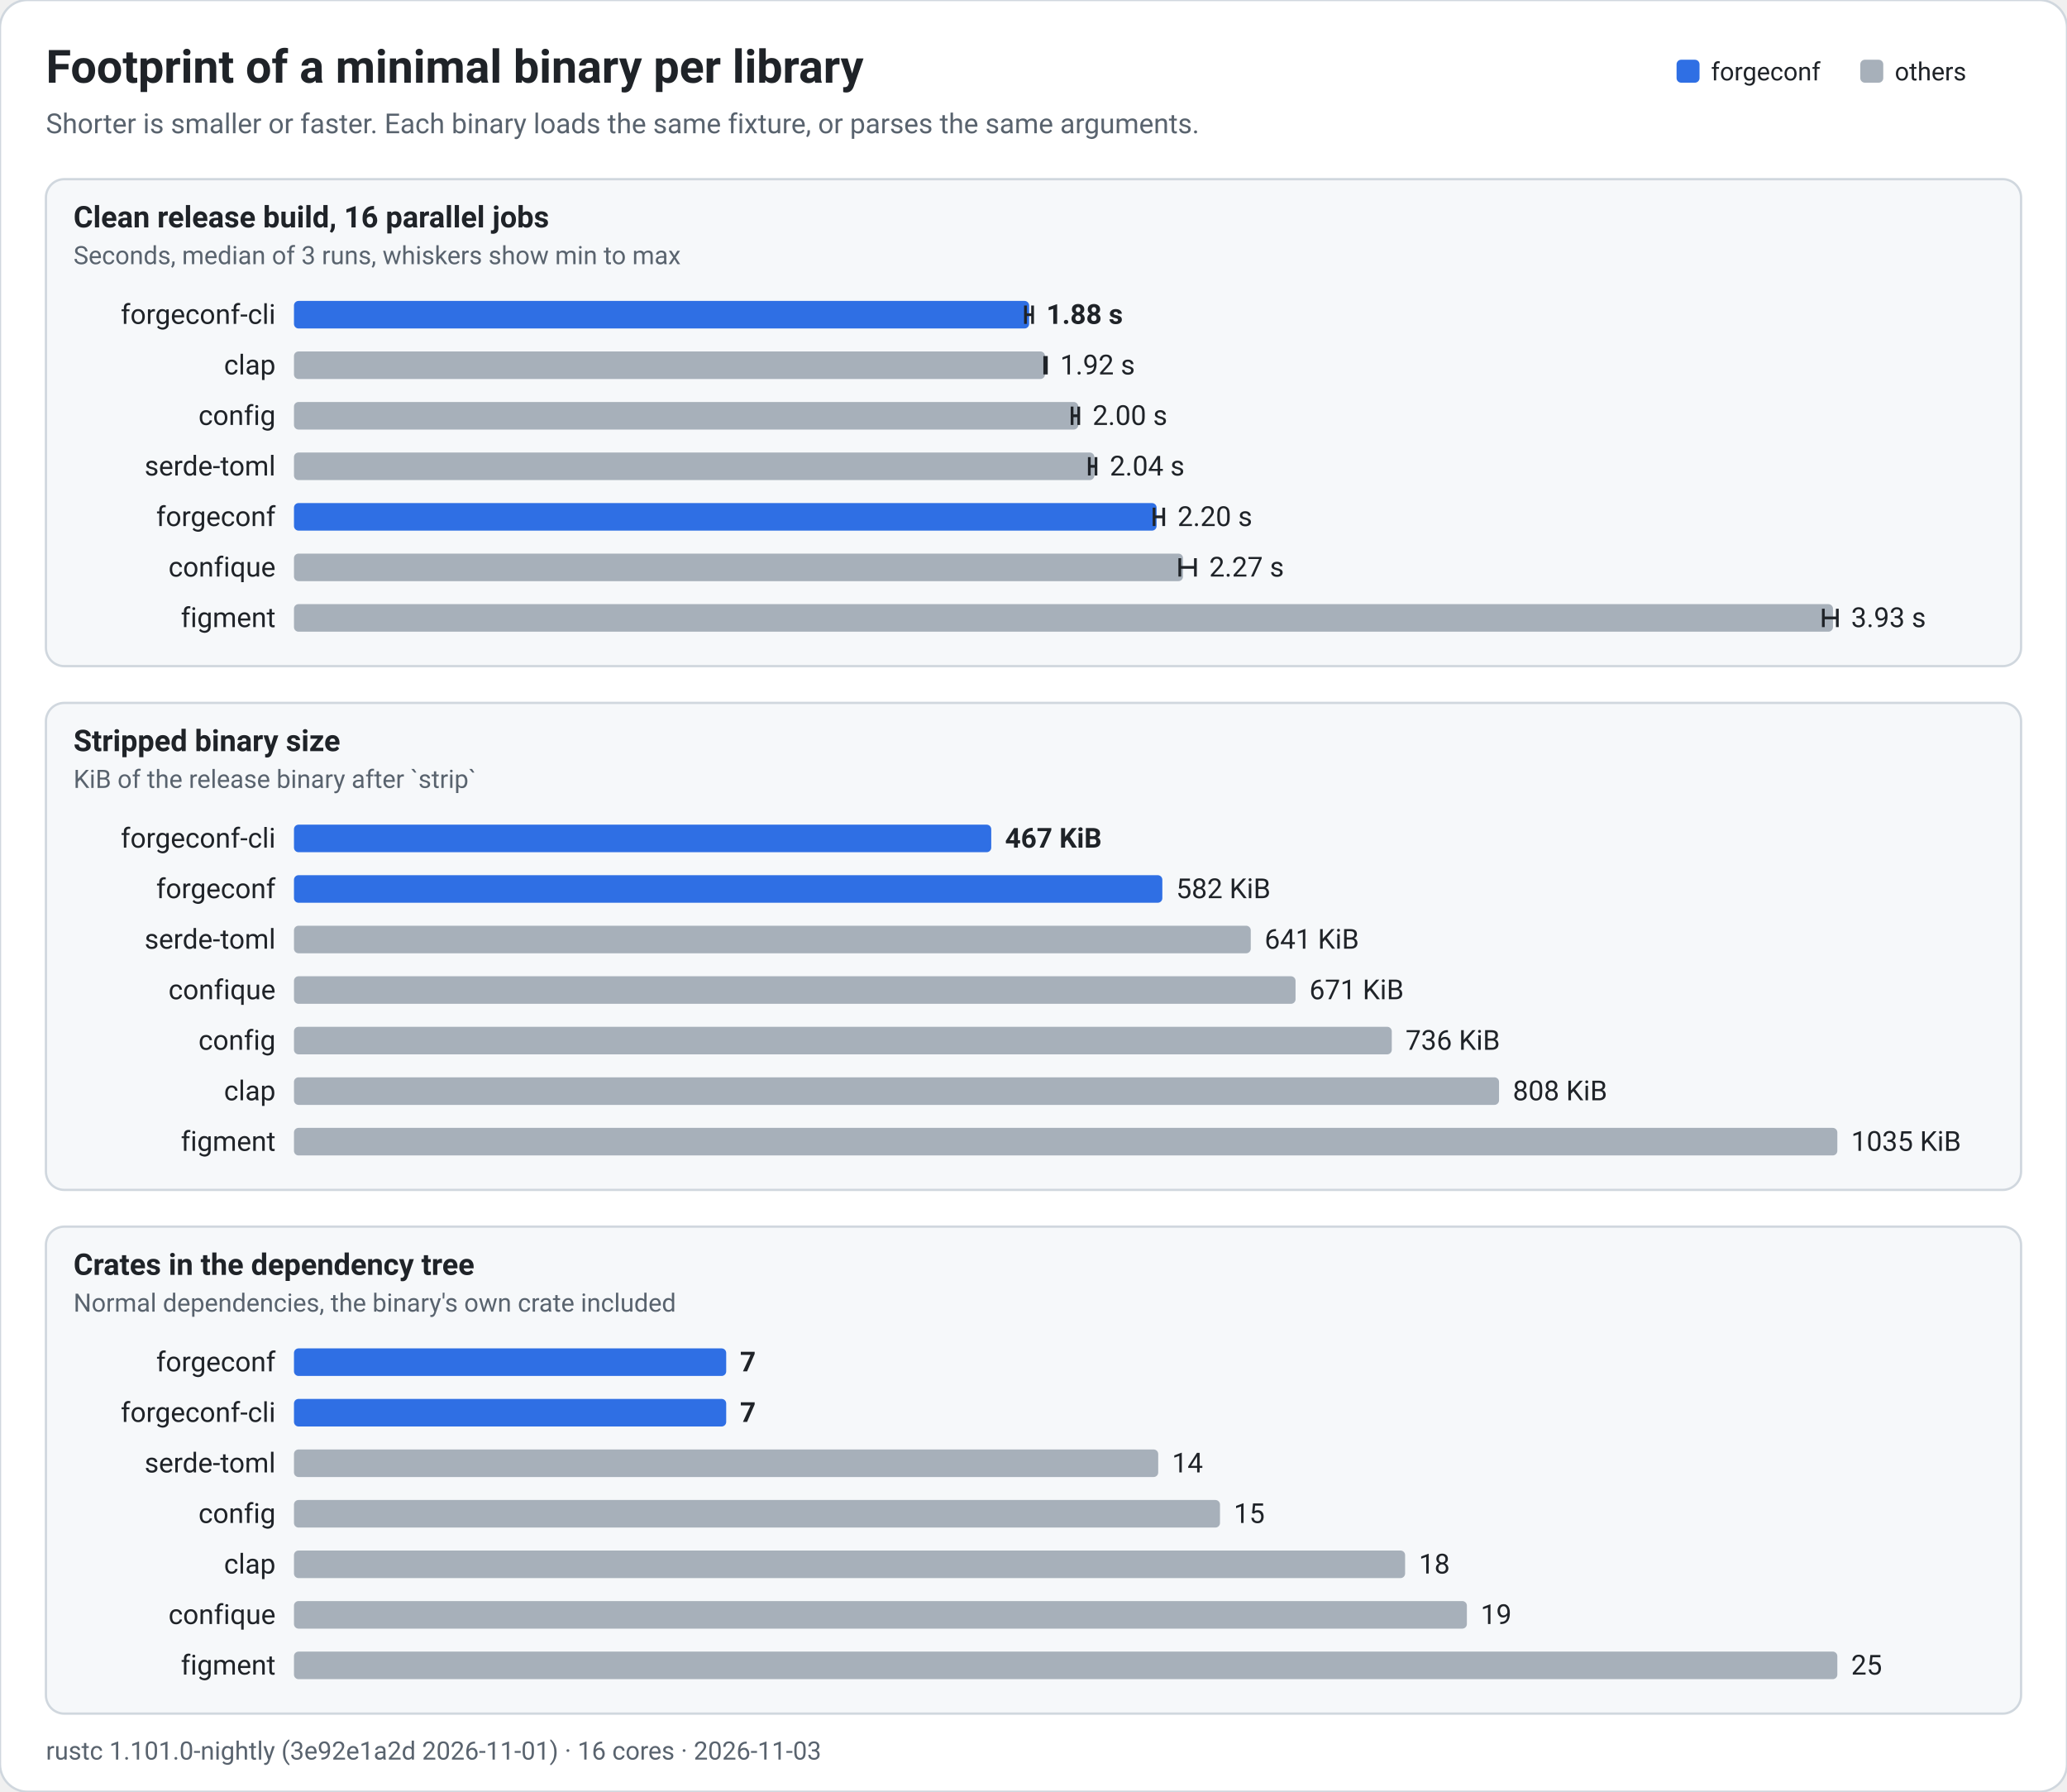
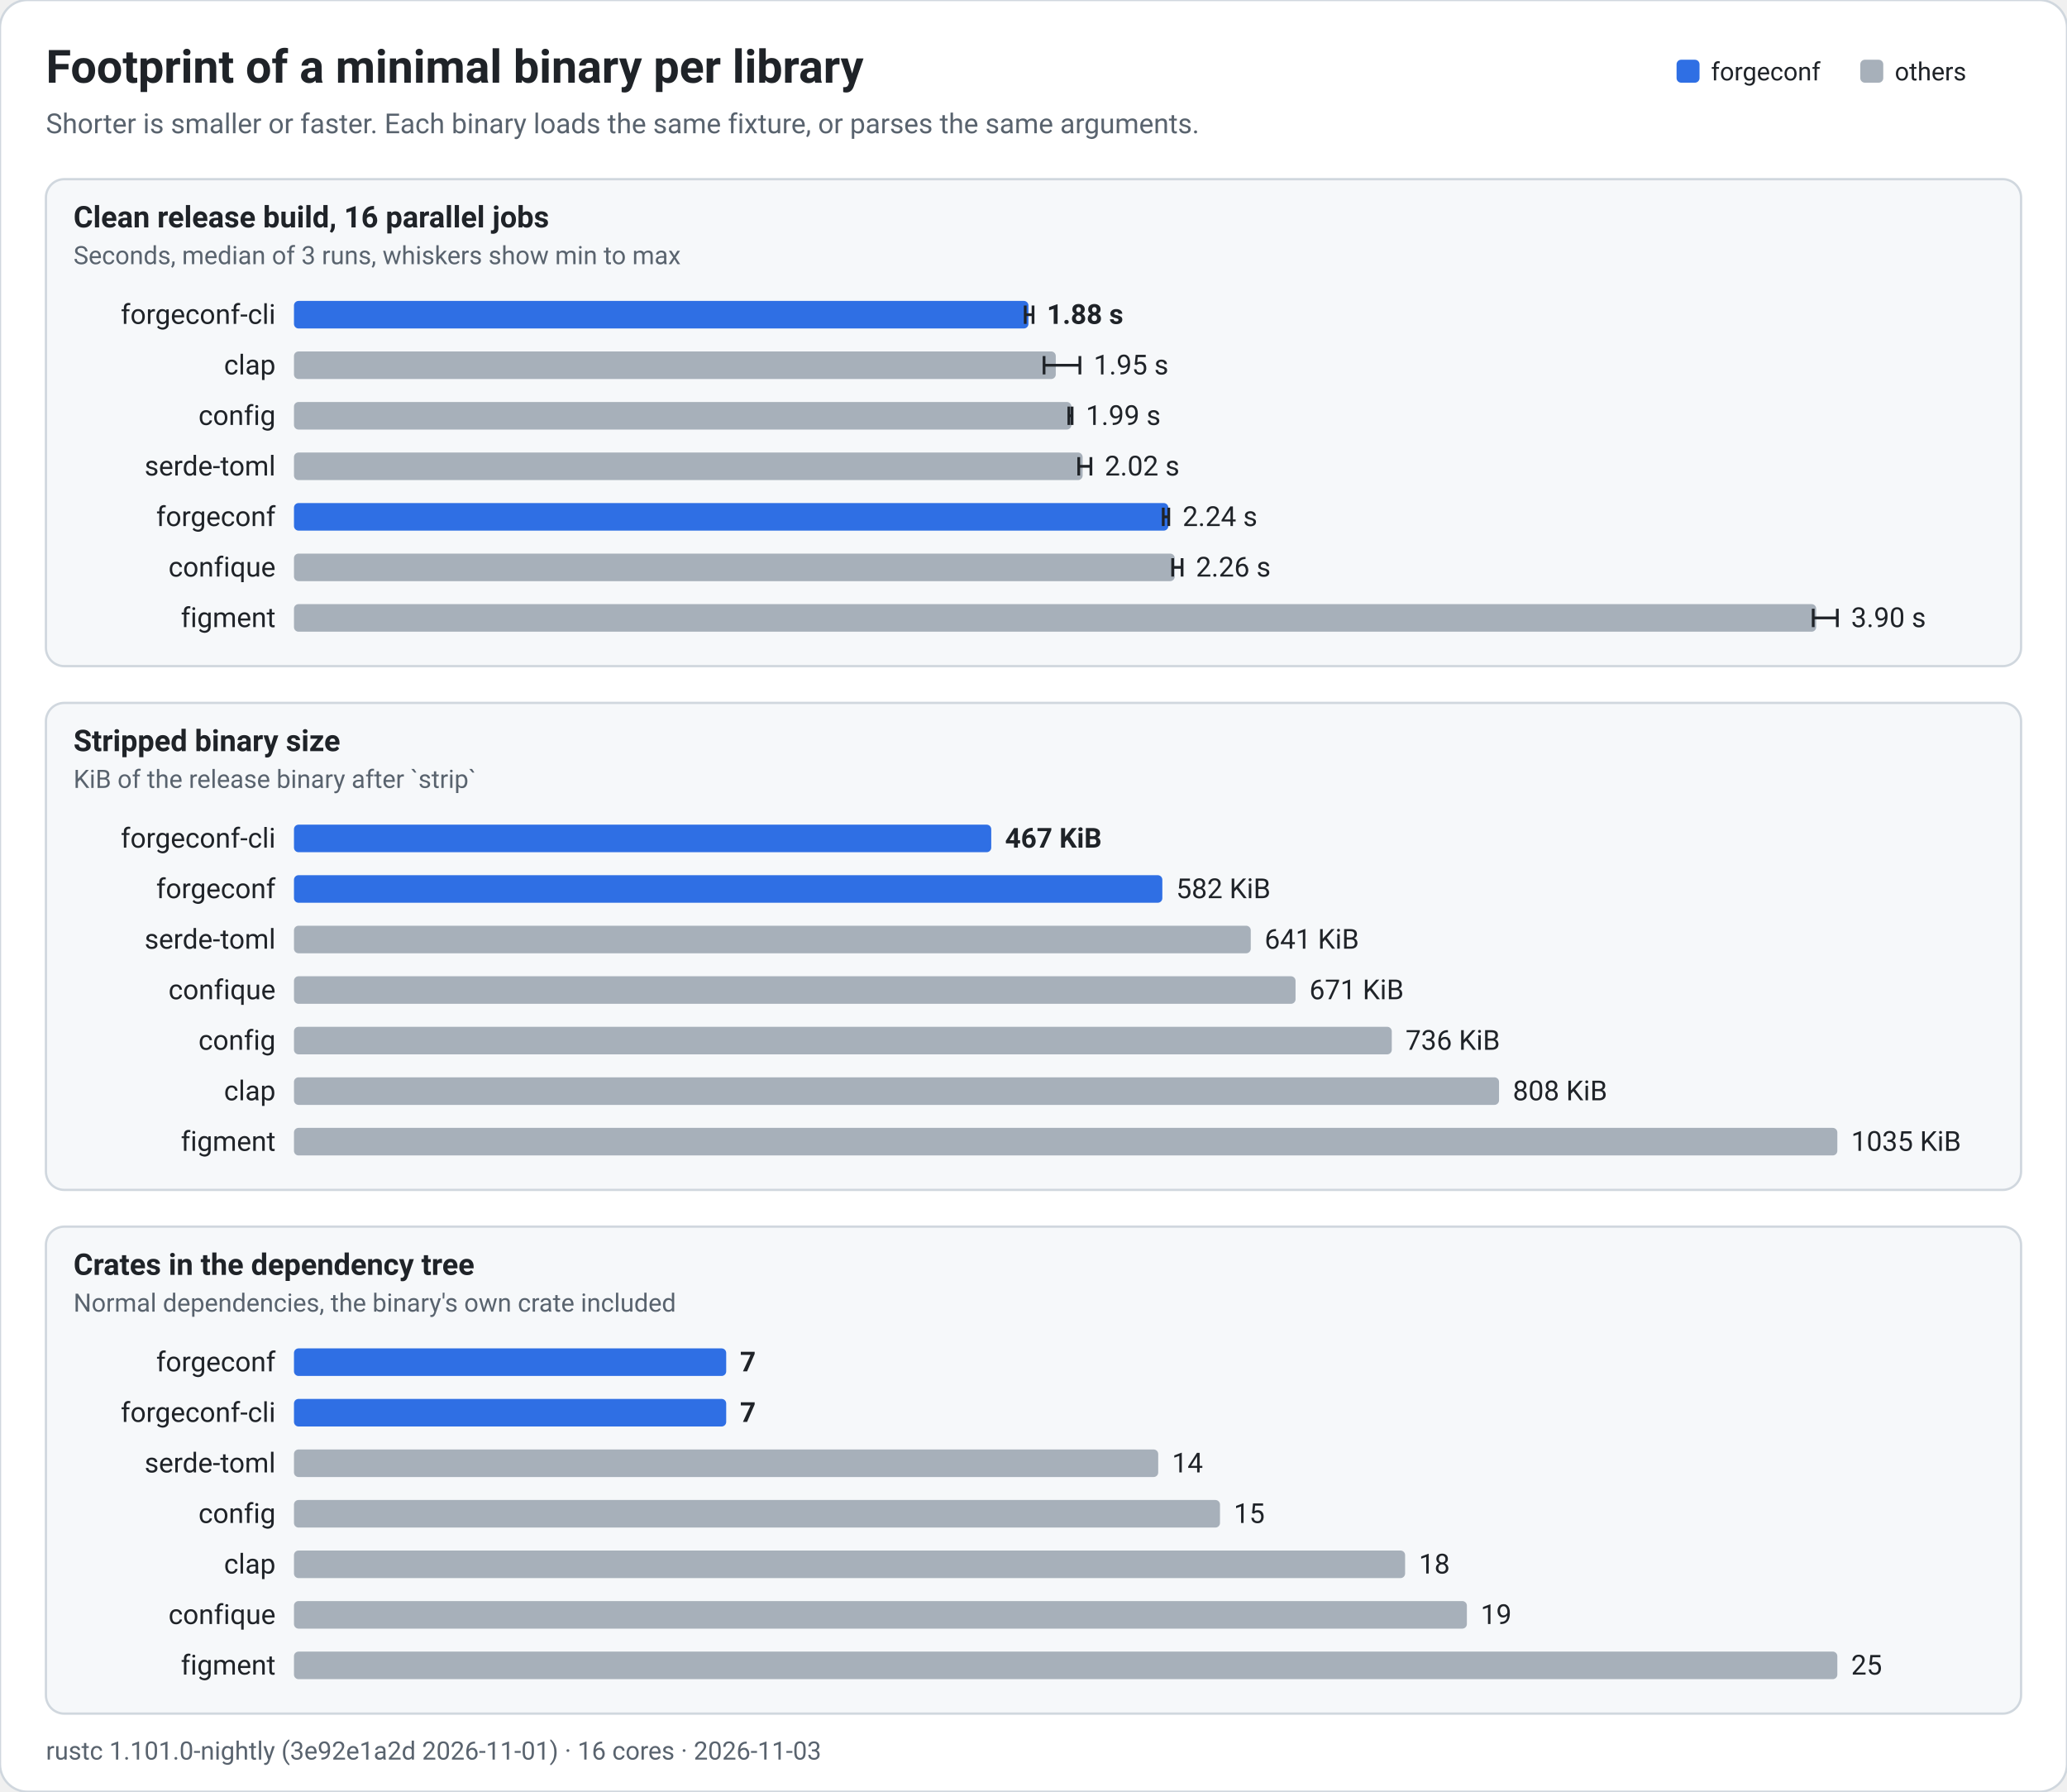
<svg xmlns="http://www.w3.org/2000/svg" viewBox="0 0 900 780" width="900" height="780" role="img" aria-label="Footprint of a minimal binary per library" font-family="system-ui, -apple-system, 'Segoe UI', Roboto, 'Helvetica Neue', Arial, sans-serif">
  <rect width="900" height="780" rx="12" fill="#ffffff" stroke="#d0d7de" />
  <text x="20.0" y="36.0" font-size="20" fill="#1f2328" font-weight="700">Footprint of a minimal binary per library</text>
  <text x="20.0" y="58.0" font-size="12" fill="#59636e">Shorter is smaller or faster. Each binary loads the same fixture, or parses the same arguments.</text>
  <rect x="730.0" y="26" width="10" height="10" rx="2" fill="#2f6fe4" />
  <text x="745.0" y="35.0" font-size="11" fill="#1f2328">forgeconf</text>
  <rect x="810.0" y="26" width="10" height="10" rx="2" fill="#a7b0ba" />
  <text x="825.0" y="35.0" font-size="11" fill="#1f2328">others</text>
  <g transform="translate(0 78)">
    <rect x="20.0" y="0.0" width="860.0" height="212.0" rx="8" fill="#f6f8fa" stroke="#d0d7de" />
    <text x="32.0" y="21.0" font-size="13" fill="#1f2328" font-weight="700">Clean release build, 16 parallel jobs</text>
    <text x="32.0" y="37.0" font-size="11" fill="#59636e">Seconds, median of 3 runs, whiskers show min to max</text>
    <text x="120.0" y="63.0" font-size="12" fill="#1f2328" text-anchor="end">forgeconf-cli</text>
-     <rect x="128.0" y="53.0" width="320.1" height="12" rx="2" fill="#2f6fe4" />
-     <path d="M446.5 59.0H449.6M446.5 55.0V63.0M449.6 55.0V63.0" stroke="#1f2328" stroke-width="1.2" fill="none" />
-     <text x="455.6" y="63.0" font-size="12" fill="#1f2328" font-weight="700">1.88 s</text>
+     <rect x="128.0" y="53.0" width="319.8" height="12" rx="2" fill="#2f6fe4" />
+     <path d="M446.4 59.0H449.8M446.4 55.0V63.0M449.8 55.0V63.0" stroke="#1f2328" stroke-width="1.2" fill="none" />
+     <text x="455.8" y="63.0" font-size="12" fill="#1f2328" font-weight="700">1.88 s</text>
    <text x="120.0" y="85.0" font-size="12" fill="#1f2328" text-anchor="end">clap</text>
-     <rect x="128.0" y="75.0" width="327.0" height="12" rx="2" fill="#a7b0ba" />
-     <path d="M454.9 81.0H455.6M454.9 77.0V85.0M455.6 77.0V85.0" stroke="#1f2328" stroke-width="1.2" fill="none" />
-     <text x="461.6" y="85.0" font-size="12" fill="#1f2328">1.92 s</text>
+     <rect x="128.0" y="75.0" width="331.7" height="12" rx="2" fill="#a7b0ba" />
+     <path d="M454.6 81.0H470.2M454.6 77.0V85.0M470.2 77.0V85.0" stroke="#1f2328" stroke-width="1.2" fill="none" />
+     <text x="476.2" y="85.0" font-size="12" fill="#1f2328">1.95 s</text>
    <text x="120.0" y="107.0" font-size="12" fill="#1f2328" text-anchor="end">config</text>
-     <rect x="128.0" y="97.0" width="341.5" height="12" rx="2" fill="#a7b0ba" />
-     <path d="M466.8 103.0H469.7M466.8 99.0V107.0M469.7 99.0V107.0" stroke="#1f2328" stroke-width="1.2" fill="none" />
-     <text x="475.7" y="107.0" font-size="12" fill="#1f2328">2.00 s</text>
+     <rect x="128.0" y="97.0" width="338.5" height="12" rx="2" fill="#a7b0ba" />
+     <path d="M465.4 103.0H466.8M465.4 99.0V107.0M466.8 99.0V107.0" stroke="#1f2328" stroke-width="1.2" fill="none" />
+     <text x="472.8" y="107.0" font-size="12" fill="#1f2328">1.99 s</text>
    <text x="120.0" y="129.0" font-size="12" fill="#1f2328" text-anchor="end">serde-toml</text>
-     <rect x="128.0" y="119.0" width="348.5" height="12" rx="2" fill="#a7b0ba" />
-     <path d="M474.3 125.0H477.2M474.3 121.0V129.0M477.2 121.0V129.0" stroke="#1f2328" stroke-width="1.2" fill="none" />
-     <text x="483.2" y="129.0" font-size="12" fill="#1f2328">2.04 s</text>
+     <rect x="128.0" y="119.0" width="343.4" height="12" rx="2" fill="#a7b0ba" />
+     <path d="M469.7 125.0H475.0M469.7 121.0V129.0M475.0 121.0V129.0" stroke="#1f2328" stroke-width="1.2" fill="none" />
+     <text x="481.0" y="129.0" font-size="12" fill="#1f2328">2.02 s</text>
    <text x="120.0" y="151.0" font-size="12" fill="#1f2328" text-anchor="end">forgeconf</text>
-     <rect x="128.0" y="141.0" width="375.6" height="12" rx="2" fill="#2f6fe4" />
-     <path d="M502.5 147.0H506.7M502.5 143.0V151.0M506.7 143.0V151.0" stroke="#1f2328" stroke-width="1.2" fill="none" />
-     <text x="512.7" y="151.0" font-size="12" fill="#1f2328">2.20 s</text>
+     <rect x="128.0" y="141.0" width="380.7" height="12" rx="2" fill="#2f6fe4" />
+     <path d="M506.5 147.0H508.9M506.5 143.0V151.0M508.9 143.0V151.0" stroke="#1f2328" stroke-width="1.2" fill="none" />
+     <text x="514.9" y="151.0" font-size="12" fill="#1f2328">2.24 s</text>
    <text x="120.0" y="173.0" font-size="12" fill="#1f2328" text-anchor="end">confique</text>
-     <rect x="128.0" y="163.0" width="387.1" height="12" rx="2" fill="#a7b0ba" />
-     <path d="M513.7 169.0H520.5M513.7 165.0V173.0M520.5 165.0V173.0" stroke="#1f2328" stroke-width="1.2" fill="none" />
-     <text x="526.5" y="173.0" font-size="12" fill="#1f2328">2.27 s</text>
+     <rect x="128.0" y="163.0" width="383.5" height="12" rx="2" fill="#a7b0ba" />
+     <path d="M510.6 169.0H514.7M510.6 165.0V173.0M514.7 165.0V173.0" stroke="#1f2328" stroke-width="1.2" fill="none" />
+     <text x="520.7" y="173.0" font-size="12" fill="#1f2328">2.26 s</text>
    <text x="120.0" y="195.0" font-size="12" fill="#1f2328" text-anchor="end">figment</text>
-     <rect x="128.0" y="185.0" width="670.1" height="12" rx="2" fill="#a7b0ba" />
-     <path d="M793.9 191.0H800.0M793.9 187.0V195.0M800.0 187.0V195.0" stroke="#1f2328" stroke-width="1.2" fill="none" />
-     <text x="806.0" y="195.0" font-size="12" fill="#1f2328">3.93 s</text>
+     <rect x="128.0" y="185.0" width="662.8" height="12" rx="2" fill="#a7b0ba" />
+     <path d="M789.5 191.0H800.0M789.5 187.0V195.0M800.0 187.0V195.0" stroke="#1f2328" stroke-width="1.2" fill="none" />
+     <text x="806.0" y="195.0" font-size="12" fill="#1f2328">3.90 s</text>
    <rect x="20.0" y="228.0" width="860.0" height="212.0" rx="8" fill="#f6f8fa" stroke="#d0d7de" />
    <text x="32.0" y="249.0" font-size="13" fill="#1f2328" font-weight="700">Stripped binary size</text>
    <text x="32.0" y="265.0" font-size="11" fill="#59636e">KiB of the release binary after `strip`</text>
    <text x="120.0" y="291.0" font-size="12" fill="#1f2328" text-anchor="end">forgeconf-cli</text>
    <rect x="128.0" y="281.0" width="303.6" height="12" rx="2" fill="#2f6fe4" />
    <text x="437.6" y="291.0" font-size="12" fill="#1f2328" font-weight="700">467 KiB</text>
    <text x="120.0" y="313.0" font-size="12" fill="#1f2328" text-anchor="end">forgeconf</text>
    <rect x="128.0" y="303.0" width="378.1" height="12" rx="2" fill="#2f6fe4" />
    <text x="512.1" y="313.0" font-size="12" fill="#1f2328">582 KiB</text>
    <text x="120.0" y="335.0" font-size="12" fill="#1f2328" text-anchor="end">serde-toml</text>
    <rect x="128.0" y="325.0" width="416.6" height="12" rx="2" fill="#a7b0ba" />
    <text x="550.6" y="335.0" font-size="12" fill="#1f2328">641 KiB</text>
    <text x="120.0" y="357.0" font-size="12" fill="#1f2328" text-anchor="end">confique</text>
    <rect x="128.0" y="347.0" width="436.1" height="12" rx="2" fill="#a7b0ba" />
    <text x="570.1" y="357.0" font-size="12" fill="#1f2328">671 KiB</text>
    <text x="120.0" y="379.0" font-size="12" fill="#1f2328" text-anchor="end">config</text>
    <rect x="128.0" y="369.0" width="478.0" height="12" rx="2" fill="#a7b0ba" />
    <text x="612.0" y="379.0" font-size="12" fill="#1f2328">736 KiB</text>
    <text x="120.0" y="401.0" font-size="12" fill="#1f2328" text-anchor="end">clap</text>
    <rect x="128.0" y="391.0" width="524.7" height="12" rx="2" fill="#a7b0ba" />
    <text x="658.7" y="401.0" font-size="12" fill="#1f2328">808 KiB</text>
    <text x="120.0" y="423.0" font-size="12" fill="#1f2328" text-anchor="end">figment</text>
    <rect x="128.0" y="413.0" width="672.0" height="12" rx="2" fill="#a7b0ba" />
    <text x="806.0" y="423.0" font-size="12" fill="#1f2328">1035 KiB</text>
    <rect x="20.0" y="456.0" width="860.0" height="212.0" rx="8" fill="#f6f8fa" stroke="#d0d7de" />
    <text x="32.0" y="477.0" font-size="13" fill="#1f2328" font-weight="700">Crates in the dependency tree</text>
    <text x="32.0" y="493.0" font-size="11" fill="#59636e">Normal dependencies, the binary's own crate included</text>
    <text x="120.0" y="519.0" font-size="12" fill="#1f2328" text-anchor="end">forgeconf</text>
    <rect x="128.0" y="509.0" width="188.2" height="12" rx="2" fill="#2f6fe4" />
    <text x="322.2" y="519.0" font-size="12" fill="#1f2328" font-weight="700">7</text>
    <text x="120.0" y="541.0" font-size="12" fill="#1f2328" text-anchor="end">forgeconf-cli</text>
    <rect x="128.0" y="531.0" width="188.2" height="12" rx="2" fill="#2f6fe4" />
    <text x="322.2" y="541.0" font-size="12" fill="#1f2328" font-weight="700">7</text>
    <text x="120.0" y="563.0" font-size="12" fill="#1f2328" text-anchor="end">serde-toml</text>
    <rect x="128.0" y="553.0" width="376.3" height="12" rx="2" fill="#a7b0ba" />
    <text x="510.3" y="563.0" font-size="12" fill="#1f2328">14</text>
    <text x="120.0" y="585.0" font-size="12" fill="#1f2328" text-anchor="end">config</text>
    <rect x="128.0" y="575.0" width="403.2" height="12" rx="2" fill="#a7b0ba" />
    <text x="537.2" y="585.0" font-size="12" fill="#1f2328">15</text>
    <text x="120.0" y="607.0" font-size="12" fill="#1f2328" text-anchor="end">clap</text>
    <rect x="128.0" y="597.0" width="483.8" height="12" rx="2" fill="#a7b0ba" />
    <text x="617.8" y="607.0" font-size="12" fill="#1f2328">18</text>
    <text x="120.0" y="629.0" font-size="12" fill="#1f2328" text-anchor="end">confique</text>
    <rect x="128.0" y="619.0" width="510.7" height="12" rx="2" fill="#a7b0ba" />
    <text x="644.7" y="629.0" font-size="12" fill="#1f2328">19</text>
    <text x="120.0" y="651.0" font-size="12" fill="#1f2328" text-anchor="end">figment</text>
    <rect x="128.0" y="641.0" width="672.0" height="12" rx="2" fill="#a7b0ba" />
    <text x="806.0" y="651.0" font-size="12" fill="#1f2328">25</text>
  </g>
  <text x="20.0" y="766.0" font-size="11" fill="#59636e">rustc 1.101.0-nightly (3e92e1a2d 2026-11-01) · 16 cores · 2026-11-03</text>
</svg>
